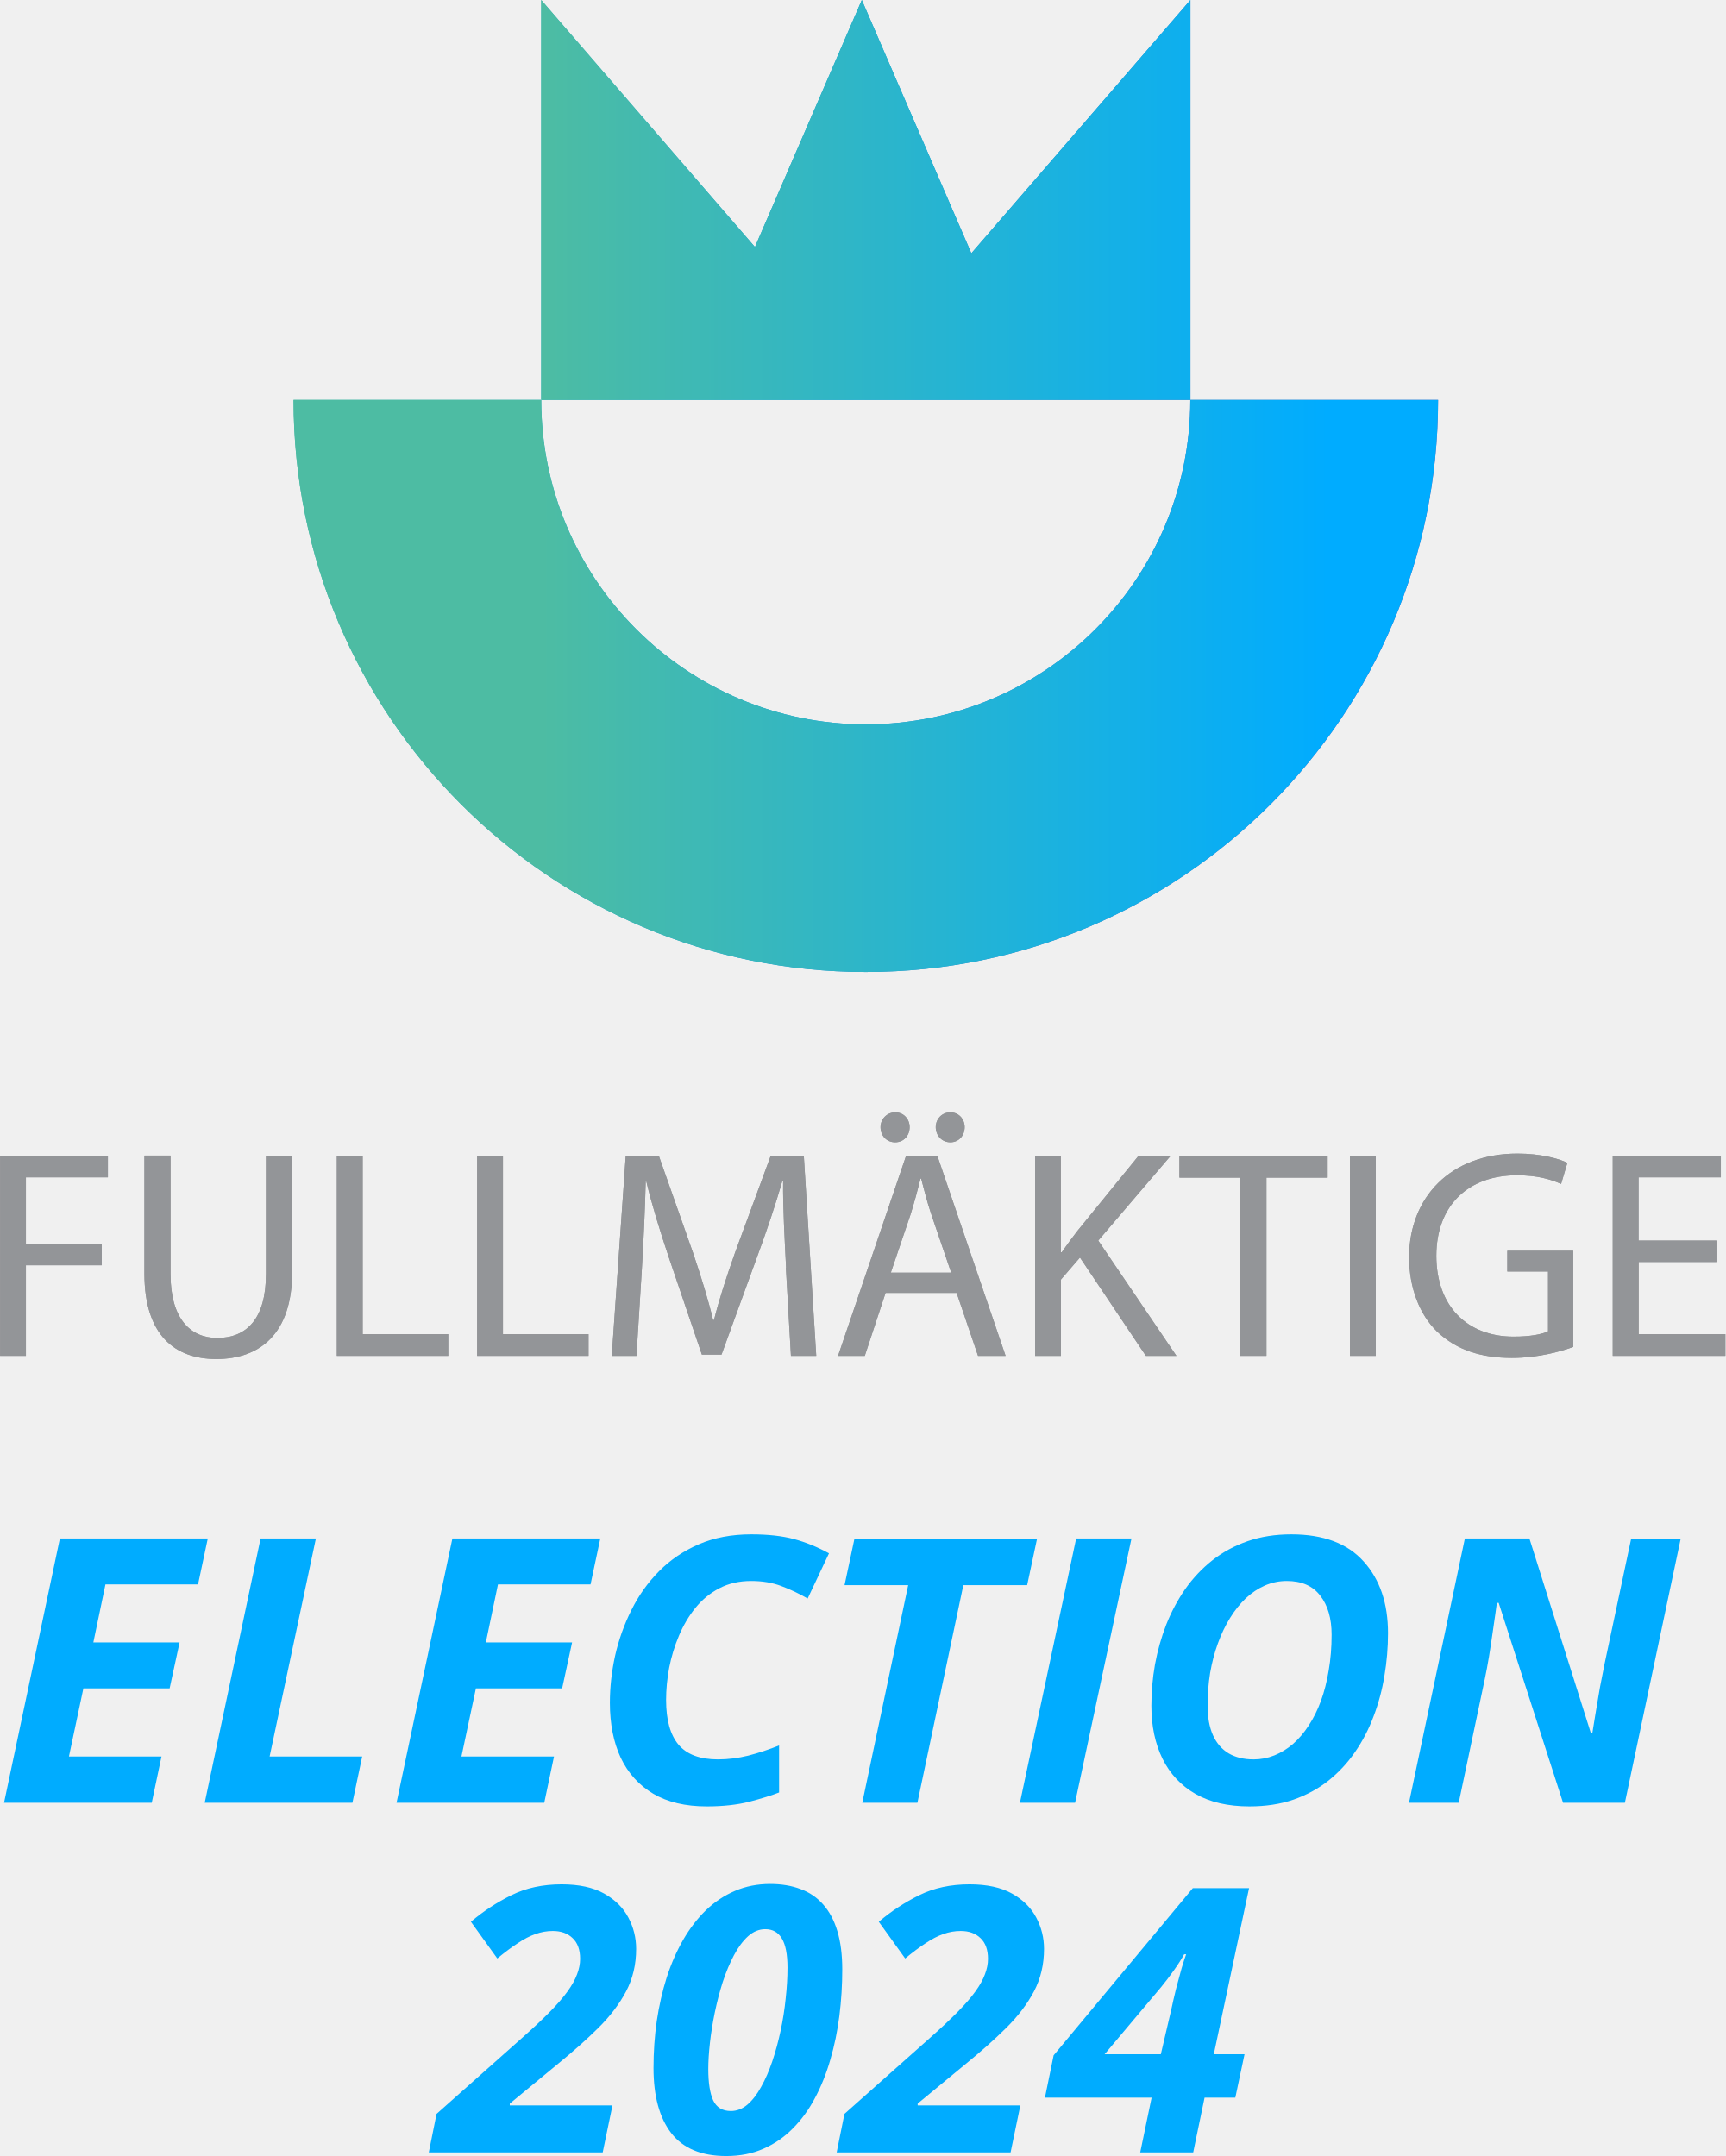
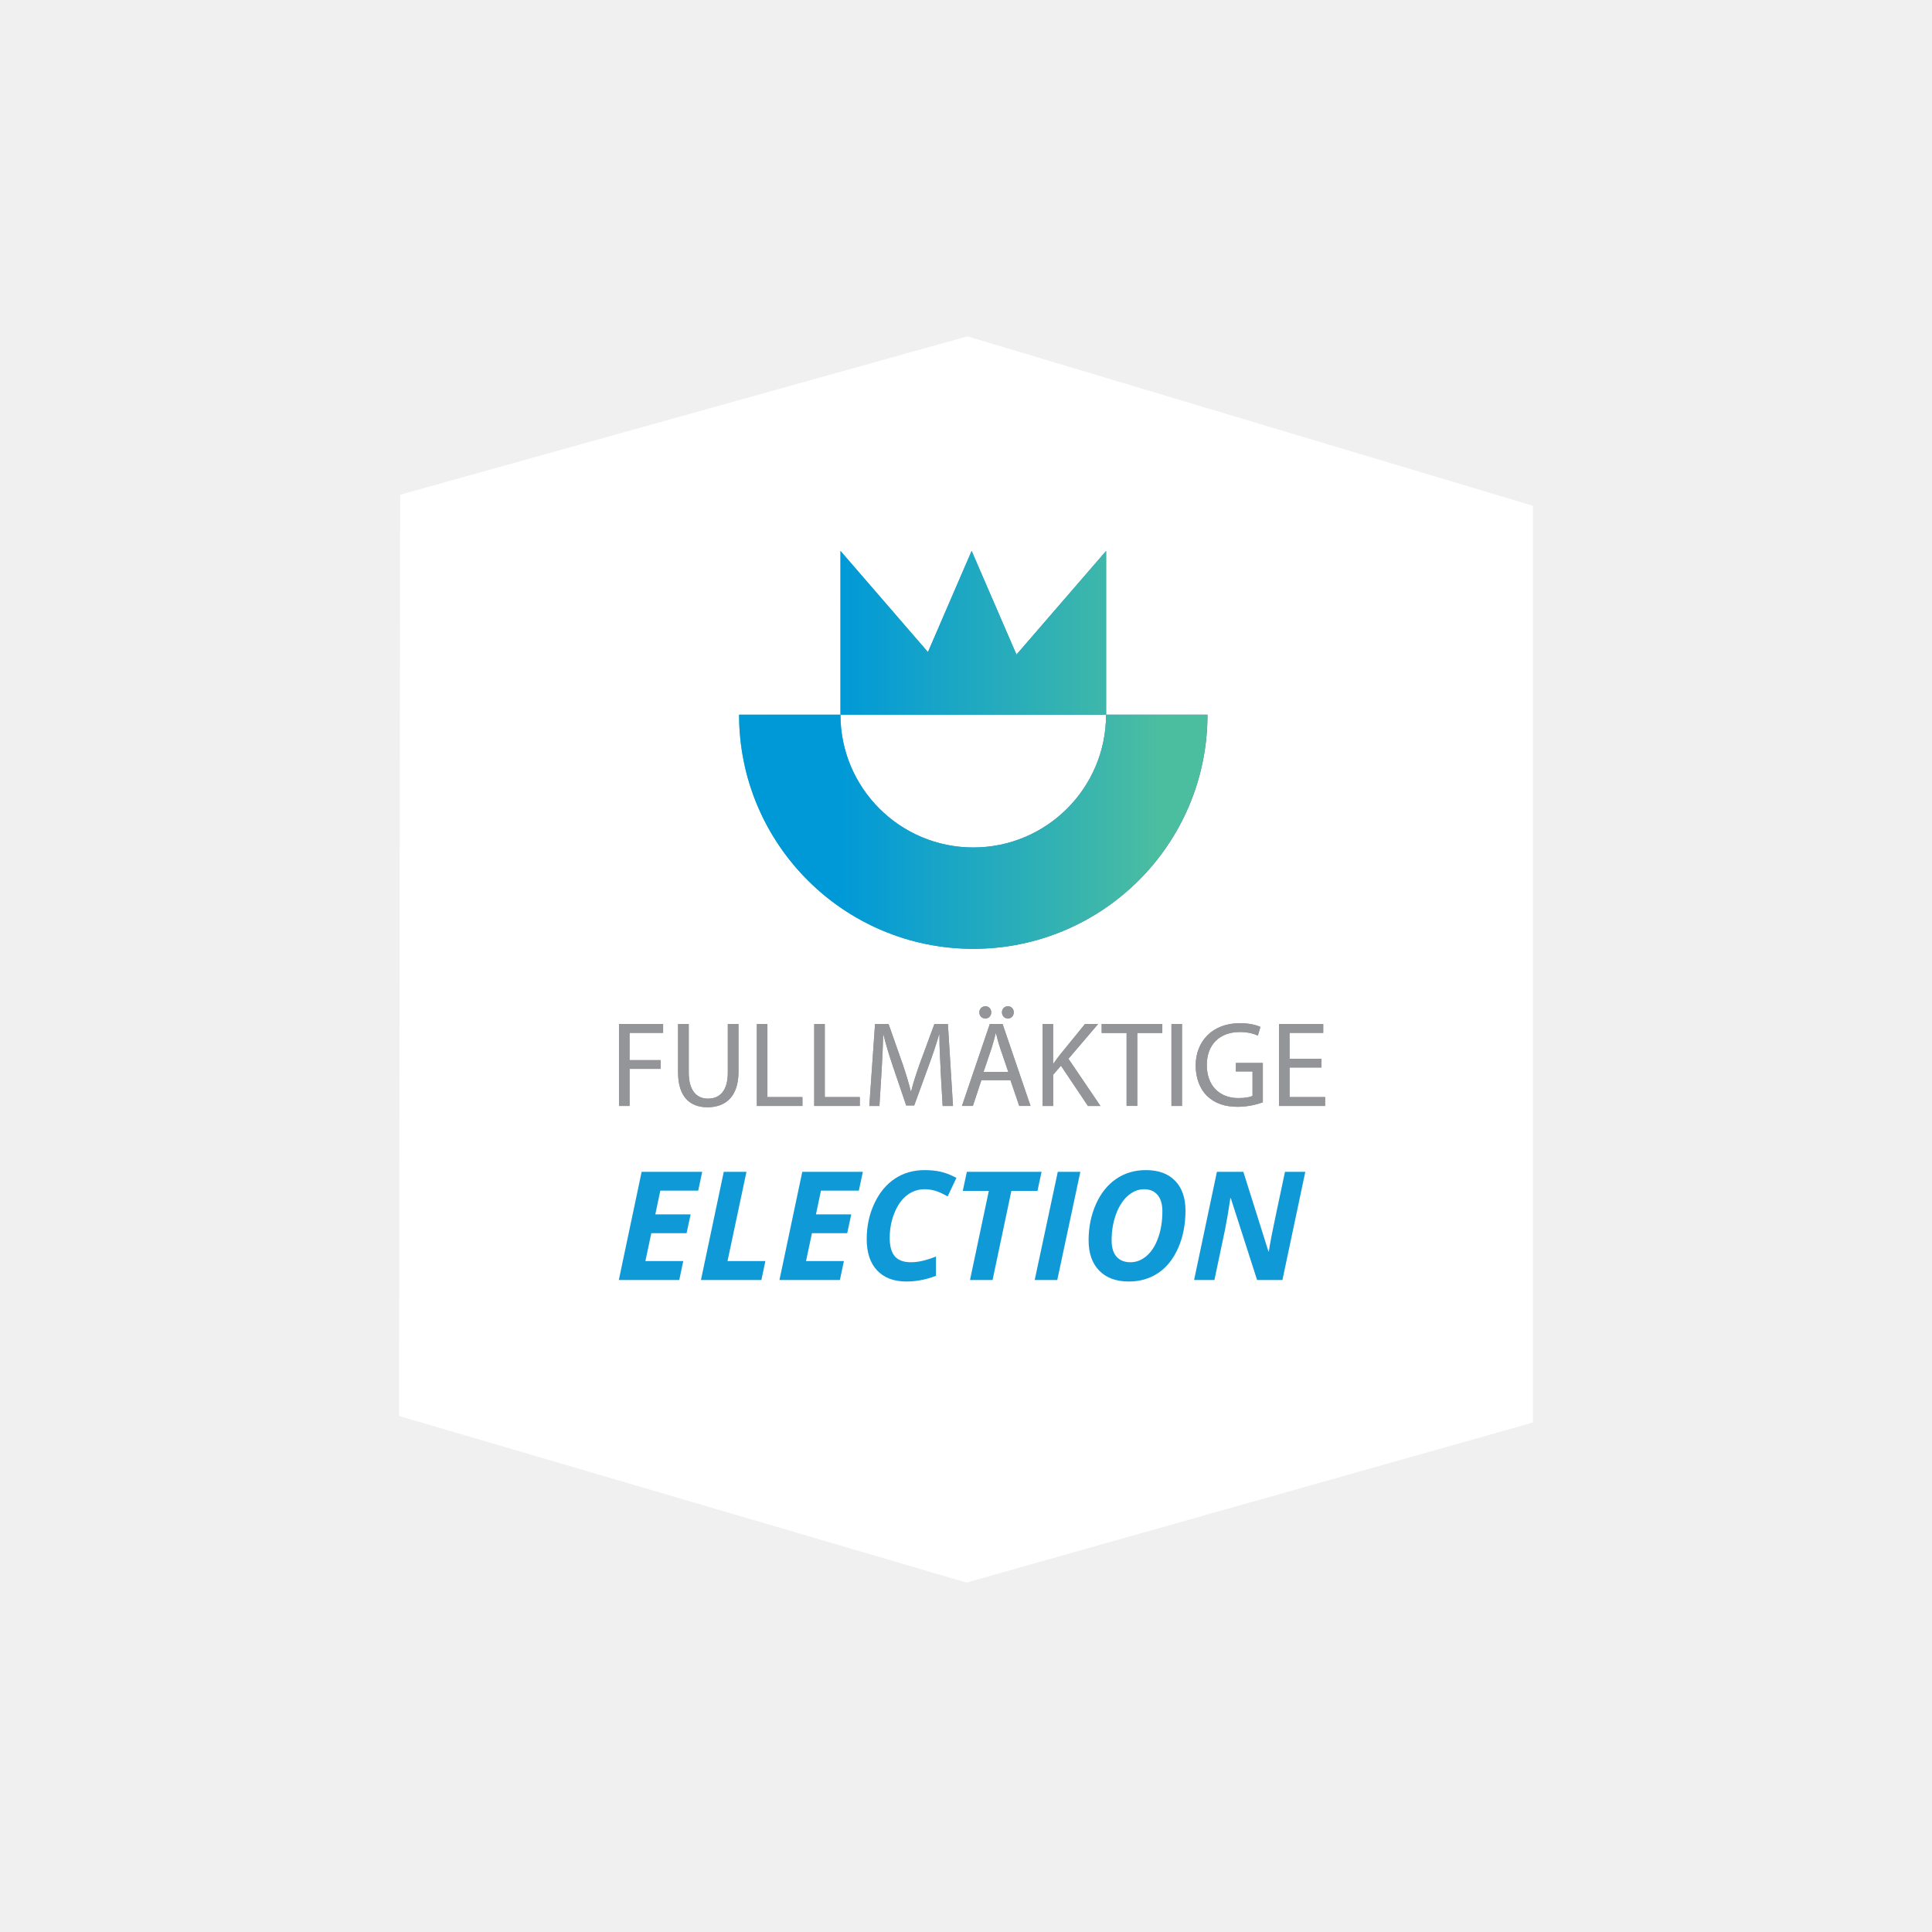
- <svg xmlns="http://www.w3.org/2000/svg" xmlns:xlink="http://www.w3.org/1999/xlink" id="Layer_1" data-name="Layer 1" version="1.1" viewBox="146.62 129.29 167.75 209.66">
-   <defs id="defs8">
-     <linearGradient id="linear-gradient" x1="175.48" x2="292.26" y1="132.42" y2="166.86" gradientUnits="userSpaceOnUse">
-       <stop id="stop1" offset="0" stop-color="#4cbea0" />
-       <stop id="stop2" offset=".5" stop-color="#0099d8" />
-       <stop id="stop3" offset="1" stop-color="#8d54a2" />
+ <svg xmlns="http://www.w3.org/2000/svg" xmlns:xlink="http://www.w3.org/1999/xlink" id="Layer_1" data-name="Layer 1" viewBox="0 0 459 459">
+   <defs>
+     <style>
+       .cls-1 {
+         fill: url(#linear-gradient);
+       }
+ 
+       .cls-2 {
+         fill: #fff;
+       }
+ 
+       .cls-3 {
+         fill: #939598;
+       }
+ 
+       .cls-4 {
+         fill: url(#New_Gradient_Swatch_copy_2);
+       }
+ 
+       .cls-5 {
+         fill: #0f99d6;
+         font-family: OpenSans-ExtraboldItalic, 'Open Sans';
+         font-size: 36px;
+         font-style: italic;
+         font-weight: 700;
+       }
+ 
+       .cls-6 {
+         fill: url(#linear-gradient-2);
+       }
+ 
+       .cls-7 {
+         fill: url(#New_Gradient_Swatch_copy_2-2);
+       }
+     </style>
+     <linearGradient id="linear-gradient" x1="175.91" y1="134.03" x2="292.69" y2="168.46" gradientUnits="userSpaceOnUse">
+       <stop offset="0" stop-color="#4fbfa0" />
+       <stop offset=".5" stop-color="#0f99d6" />
+       <stop offset="1" stop-color="#8e55a2" />
    </linearGradient>
-     <linearGradient id="linear-gradient-2" x1="164.44" x2="281.43" y1="169.42" y2="203.92" gradientUnits="userSpaceOnUse">
-       <stop id="stop4" offset="0" stop-color="#4cbea0" />
-       <stop id="stop5" offset=".54" stop-color="#0099d8" />
-       <stop id="stop6" offset="1" stop-color="#8d54a2" />
+     <linearGradient id="linear-gradient-2" x1="164.87" y1="171.03" x2="281.86" y2="205.53" gradientUnits="userSpaceOnUse">
+       <stop offset="0" stop-color="#4fbfa0" />
+       <stop offset=".54" stop-color="#0f99d6" />
+       <stop offset="1" stop-color="#8e55a2" />
    </linearGradient>
-     <linearGradient id="linear-gradient-3" x1="199.33" x2="275.84" y1="148.74" y2="148.74" gradientUnits="userSpaceOnUse">
-       <stop id="stop7" offset="0" stop-color="#4dbca3" />
-       <stop id="stop8" offset="1" stop-color="#00acff" />
+     <linearGradient id="New_Gradient_Swatch_copy_2" data-name="New Gradient Swatch copy 2" x1="199.76" y1="150.34" x2="276.28" y2="150.34" gradientUnits="userSpaceOnUse">
+       <stop offset="0" stop-color="#0099d8" />
+       <stop offset="1" stop-color="#4cbea0" />
    </linearGradient>
-     <linearGradient xlink:href="#linear-gradient-3" id="linear-gradient-4" x1="199.33" x2="275.84" y1="196" y2="196" />
-     <linearGradient xlink:href="#linear-gradient-3" id="linearGradient2" x1="199.33" x2="275.84" y1="148.74" y2="148.74" gradientUnits="userSpaceOnUse" />
-     <style id="style1">.cls-5{stroke-width:0;fill:#939598}</style>
+     <linearGradient id="New_Gradient_Swatch_copy_2-2" data-name="New Gradient Swatch copy 2" x1="199.76" y1="197.6" x2="276.28" y2="197.6" xlink:href="#New_Gradient_Swatch_copy_2" />
  </defs>
-   <g id="text9" aria-label="ELECTION2024" style="font-style:italic;font-weight:700;font-size:36px;font-family:OpenSans-ExtraboldItalic,&quot;Open Sans&quot;;fill:#00acff" transform="translate(146.08 304.6)">
-     <path id="path33" d="m.932 0 5.431-25.7h14.38l-.95 4.466h-9l-1.178 5.642H18l-.967 4.465H8.648L7.242-4.5h9L15.293 0Zm19.511 0 5.432-25.7h5.379l-4.5 21.2h9l-.95 4.5Zm18.65 0 5.432-25.7h14.38l-.95 4.466h-9l-1.178 5.642h8.385l-.967 4.465h-8.384L45.404-4.5h9L53.455 0Zm30.165.352q-3.112 0-5.203-1.23-2.092-1.249-3.164-3.499-1.055-2.268-1.055-5.344 0-2.267.51-4.588.527-2.32 1.582-4.43 1.054-2.126 2.69-3.779 1.634-1.652 3.866-2.619 2.233-.967 5.098-.967 2.443 0 4.148.458 1.706.457 3.41 1.388l-2.074 4.395q-1.248-.721-2.566-1.213-1.3-.492-2.918-.492-1.74 0-3.094.703-1.353.703-2.338 1.916-.966 1.195-1.6 2.707-.632 1.494-.948 3.111-.3 1.617-.3 3.129 0 2.918 1.214 4.36 1.213 1.423 3.832 1.423 1.459 0 2.953-.369 1.494-.387 2.988-.984v4.57q-1.072.422-2.883.897-1.793.457-4.148.457ZM84.375 0l4.465-21.164h-6.188l.967-4.535h17.754l-.967 4.535h-6.205L89.736 0Zm15.328 0 5.467-25.7h5.379L105.064 0Zm22.324.352q-3.129 0-5.256-1.213-2.109-1.213-3.199-3.41-1.09-2.215-1.09-5.168 0-2.004.352-4.008.37-2.004 1.09-3.867.738-1.864 1.846-3.463 1.125-1.6 2.636-2.795 1.512-1.196 3.428-1.864 1.916-.668 4.254-.668 4.676 0 7.031 2.637 2.373 2.62 2.373 6.979 0 2.092-.351 4.148-.334 2.057-1.055 3.938-.703 1.88-1.81 3.48-1.09 1.582-2.585 2.777-1.494 1.178-3.41 1.846-1.898.65-4.254.65zm.387-4.57q1.055 0 2.022-.387.966-.387 1.81-1.108.844-.738 1.53-1.793.703-1.072 1.195-2.408.492-1.354.756-2.97.28-1.618.28-3.464 0-2.373-1.107-3.797-1.09-1.423-3.252-1.423-1.107 0-2.127.44-1.001.439-1.863 1.247-.844.809-1.53 1.916-.685 1.108-1.177 2.461-.492 1.354-.756 2.883-.246 1.53-.246 3.182 0 1.705.528 2.882.527 1.16 1.529 1.758 1.002.58 2.408.58zM137.531 0l5.432-25.7h6.275l5.977 18.932h.14q.124-.755.317-1.95.193-1.214.422-2.497.246-1.3.457-2.32l2.584-12.164h4.816L158.52 0h-6.012l-6.258-19.441h-.176q-.017.21-.14 1.02-.106.808-.282 1.95-.158 1.125-.351 2.303-.194 1.16-.387 2.074L142.365 0Z" />
-     <path id="path34" d="m42.229 34 .756-3.744 8.384-7.453q1.565-1.389 2.637-2.479t1.705-1.969q.65-.896.932-1.67.299-.773.299-1.511 0-1.319-.721-2.004-.72-.703-1.934-.703-.861 0-1.687.299-.809.28-1.705.879-.897.58-2.004 1.494l-2.567-3.569q1.829-1.547 3.938-2.584 2.127-1.054 4.887-1.054 2.53 0 4.13.896 1.6.897 2.356 2.338.756 1.424.756 3.041 0 2.285-.985 4.148-.984 1.846-2.689 3.534-1.705 1.687-3.885 3.463l-4.728 3.902v.176h9.984l-.95 4.57Zm28.933.352q-3.638 0-5.361-2.233-1.723-2.232-1.723-6.328 0-2.355.317-4.57.334-2.233.966-4.237.65-2.004 1.6-3.656.967-1.67 2.215-2.883 1.266-1.213 2.83-1.88 1.564-.669 3.41-.669 1.653 0 2.953.493 1.301.474 2.198 1.494.914 1.02 1.388 2.601.475 1.565.475 3.727 0 2.285-.281 4.518-.282 2.214-.88 4.253-.58 2.022-1.493 3.727-.897 1.705-2.163 2.97-1.248 1.266-2.865 1.97-1.6.703-3.586.703zm.44-4.377q.861 0 1.6-.616.738-.632 1.335-1.722.615-1.09 1.09-2.496.475-1.407.809-2.971.334-1.565.492-3.129.176-1.582.176-3.006 0-1.933-.545-2.83-.528-.914-1.617-.914-.897 0-1.67.686-.756.685-1.371 1.845-.616 1.16-1.09 2.602-.457 1.441-.774 2.97-.316 1.53-.474 2.954-.159 1.423-.159 2.548 0 2.004.475 3.042.492 1.037 1.723 1.037zM81.885 34l.756-3.744 8.385-7.453q1.564-1.389 2.636-2.479 1.073-1.09 1.705-1.969.65-.896.932-1.67.299-.773.299-1.511 0-1.319-.72-2.004-.722-.703-1.934-.703-.862 0-1.688.299-.809.28-1.705.879-.897.58-2.004 1.494l-2.566-3.569q1.828-1.547 3.937-2.584 2.127-1.054 4.887-1.054 2.531 0 4.13.896 1.6.897 2.356 2.338.756 1.424.756 3.041 0 2.285-.984 4.148-.985 1.846-2.69 3.534-1.705 1.687-3.885 3.463l-4.728 3.902v.176h9.984L98.795 34Zm29.514 0 1.107-5.326h-10.371l.844-4.113L116.514 8.3h5.467l-3.428 16.154h2.988l-.896 4.219h-2.989L116.55 34Zm-3.463-9.545h5.466l1.02-4.36q.193-.913.457-1.986.281-1.09.545-2.021.281-.932.44-1.354h-.194q-.387.704-1.002 1.565-.598.844-1.23 1.617z" />
+   <g>
+     <polygon class="cls-2" points="95.06 117.54 229.84 79.91 364.19 120.16 364.19 337.96 229.62 375.98 94.81 336.4 95.06 117.54" />
+     <text class="cls-5" transform="translate(146.08 304.1)">
+       <tspan x="0" y="0">ELECTION</tspan>
+     </text>
  </g>
-   <g id="g33">
-     <g id="g21">
-       <g id="g9">
-         <path id="polygon9" d="m241.06 153.92-10.65-24.63-10.39 24.02-20.78-24.02v38.89h63.12v-38.89z" style="fill:url(#linear-gradient);stroke-width:0" />
-         <path id="path9" d="M262.35 168.18c0 17.42-14.13 31.55-31.55 31.55s-31.56-14.13-31.56-31.55h-24.08c0 30.72 24.91 55.63 55.64 55.63s55.64-24.91 55.64-55.63h-24.08z" style="fill:url(#linear-gradient-2);stroke-width:0" />
+   <g>
+     <g>
+       <g>
+         <polygon class="cls-1" points="262.79 169.79 262.79 130.89 241.49 155.52 230.84 130.89 220.46 154.92 199.68 130.89 199.68 169.79 262.79 169.79" />
+         <path class="cls-6" d="m262.78,169.79c0,17.42-14.13,31.55-31.55,31.55s-31.56-14.13-31.56-31.55h-24.08c0,30.72,24.91,55.63,55.64,55.63s55.64-24.91,55.64-55.63h-24.08Z" />
      </g>
-       <g id="g20">
-         <path id="path10" d="M146.62 241.67h10.49v2.11h-7.97v6.47h7.37v2.08h-7.37v8.81h-2.51v-19.47z" class="cls-5" />
-         <path id="path11" d="M163.2 241.67v11.52c0 4.36 1.94 6.21 4.54 6.21 2.89 0 4.74-1.91 4.74-6.21v-11.52h2.54v11.35c0 5.98-3.15 8.43-7.37 8.43-3.99 0-6.99-2.28-6.99-8.32v-11.47h2.54z" class="cls-5" />
-         <path id="path12" d="M179.37 241.67h2.51v17.36h8.32v2.11h-10.83z" class="cls-5" />
-         <path id="path13" d="M193.01 241.67h2.51v17.36h8.32v2.11h-10.83z" class="cls-5" />
-         <path id="path14" d="M223.05 252.59c-.14-2.72-.32-5.98-.29-8.41h-.09c-.66 2.28-1.47 4.71-2.46 7.39l-3.44 9.45h-1.91l-3.15-9.27c-.92-2.74-1.7-5.26-2.25-7.57h-.06c-.06 2.43-.2 5.69-.38 8.61l-.52 8.35h-2.4l1.36-19.47h3.21l3.32 9.42c.81 2.4 1.47 4.53 1.96 6.56h.09c.49-1.96 1.18-4.1 2.05-6.56l3.47-9.42h3.21l1.21 19.47h-2.46l-.49-8.55z" class="cls-5" />
-         <path id="path15" d="m232.72 255.02-2.02 6.12h-2.6l6.62-19.47h3.03l6.64 19.47h-2.68l-2.08-6.12h-6.9zm-.49-16.12c0-.81.64-1.44 1.44-1.44.8 0 1.39.64 1.39 1.44 0 .8-.55 1.47-1.41 1.47-.86 0-1.42-.67-1.42-1.47zm6.87 14.15-1.91-5.6c-.43-1.27-.72-2.43-1.01-3.55h-.06c-.29 1.16-.61 2.34-.98 3.52l-1.91 5.63h5.86zm-1.5-14.15c0-.81.61-1.44 1.42-1.44.81 0 1.39.64 1.39 1.44 0 .8-.55 1.47-1.39 1.47-.84 0-1.42-.67-1.42-1.47z" class="cls-5" />
-         <path id="path16" d="M247.25 241.67h2.51v9.39h.09c.52-.75 1.04-1.44 1.53-2.08l5.95-7.31h3.12l-7.05 8.26 7.6 11.21h-2.97l-6.41-9.56-1.85 2.14v7.42h-2.51v-19.47z" class="cls-5" />
-         <path id="path17" d="M267.21 243.81h-5.92v-2.14h14.41v2.14h-5.95v17.33h-2.54z" class="cls-5" />
-         <path id="path18" d="M280.38 241.67v19.47h-2.51v-19.47z" class="cls-5" />
-         <path id="path19" d="M299.59 260.27c-1.13.41-3.35 1.07-5.98 1.07-2.95 0-5.37-.75-7.28-2.57-1.67-1.62-2.71-4.22-2.71-7.25.03-5.8 4.02-10.05 10.54-10.05 2.25 0 4.02.49 4.85.9l-.61 2.05c-1.04-.46-2.34-.84-4.3-.84-4.74 0-7.83 2.95-7.83 7.83s2.98 7.86 7.51 7.86c1.65 0 2.77-.23 3.35-.52v-5.81h-3.96v-2.02h6.41v9.36z" class="cls-5" />
-         <path id="path20" d="M313.51 252.01h-7.57v7.02h8.43v2.11h-10.95v-19.47h10.51v2.11h-8v6.15h7.57v2.08z" class="cls-5" />
+       <g>
+         <path class="cls-3" d="m147.05,243.28h10.49v2.11h-7.97v6.47h7.37v2.08h-7.37v8.81h-2.51v-19.47Z" />
+         <path class="cls-3" d="m163.63,243.28v11.52c0,4.36,1.94,6.21,4.54,6.21,2.89,0,4.74-1.91,4.74-6.21v-11.52h2.54v11.35c0,5.98-3.15,8.43-7.37,8.43-3.99,0-6.99-2.28-6.99-8.32v-11.47h2.54Z" />
+         <path class="cls-3" d="m179.81,243.28h2.51v17.36h8.32v2.11h-10.83v-19.47Z" />
+         <path class="cls-3" d="m193.44,243.28h2.51v17.36h8.32v2.11h-10.83v-19.47Z" />
+         <path class="cls-3" d="m223.48,254.2c-.14-2.72-.32-5.98-.29-8.41h-.09c-.66,2.28-1.47,4.71-2.46,7.39l-3.44,9.45h-1.91l-3.15-9.27c-.92-2.74-1.7-5.26-2.25-7.57h-.06c-.06,2.43-.2,5.69-.38,8.61l-.52,8.35h-2.4l1.36-19.47h3.21l3.32,9.42c.81,2.4,1.47,4.53,1.96,6.56h.09c.49-1.96,1.18-4.1,2.05-6.56l3.47-9.42h3.21l1.21,19.47h-2.46l-.49-8.55Z" />
+         <path class="cls-3" d="m233.16,256.62l-2.02,6.12h-2.6l6.62-19.47h3.03l6.64,19.47h-2.69l-2.08-6.12h-6.9Zm-.49-16.12c0-.81.64-1.44,1.44-1.44s1.39.64,1.39,1.44-.55,1.47-1.41,1.47-1.42-.66-1.42-1.47Zm6.87,14.15l-1.91-5.6c-.43-1.27-.72-2.43-1.01-3.55h-.06c-.29,1.16-.61,2.34-.98,3.52l-1.91,5.63h5.86Zm-1.5-14.15c0-.81.61-1.44,1.42-1.44s1.39.64,1.39,1.44-.55,1.47-1.39,1.47-1.42-.66-1.42-1.47Z" />
+         <path class="cls-3" d="m247.69,243.28h2.51v9.39h.09c.52-.75,1.04-1.44,1.53-2.08l5.95-7.31h3.12l-7.05,8.26,7.6,11.21h-2.97l-6.41-9.56-1.85,2.14v7.42h-2.51v-19.47Z" />
+         <path class="cls-3" d="m267.65,245.41h-5.92v-2.14h14.41v2.14h-5.95v17.33h-2.54v-17.33Z" />
+         <path class="cls-3" d="m280.82,243.28v19.47h-2.51v-19.47h2.51Z" />
+         <path class="cls-3" d="m300.03,261.88c-1.13.41-3.35,1.07-5.98,1.07-2.95,0-5.37-.75-7.28-2.57-1.67-1.62-2.71-4.22-2.71-7.25.03-5.8,4.02-10.05,10.54-10.05,2.25,0,4.02.49,4.85.9l-.61,2.05c-1.04-.46-2.34-.84-4.3-.84-4.74,0-7.83,2.95-7.83,7.83s2.98,7.86,7.51,7.86c1.65,0,2.77-.23,3.35-.52v-5.81h-3.96v-2.02h6.41v9.36Z" />
+         <path class="cls-3" d="m313.95,253.62h-7.57v7.02h8.43v2.11h-10.95v-19.47h10.51v2.11h-8v6.15h7.57v2.08Z" />
      </g>
    </g>
-     <g id="g22">
-       <path id="polygon21" d="m241.06 153.92-10.65-24.63-10.39 24.02-20.78-24.02v38.89h63.12v-38.89z" style="fill:url(#linearGradient2);stroke-width:0" />
-       <path id="path21" d="M262.35 168.18c0 17.42-14.13 31.55-31.55 31.55s-31.56-14.13-31.56-31.55h-24.08c0 30.72 24.91 55.63 55.64 55.63s55.64-24.91 55.64-55.63h-24.08z" style="fill:url(#linear-gradient-4);stroke-width:0" />
+     <g>
+       <polygon class="cls-4" points="262.79 169.79 262.79 130.89 241.49 155.52 230.84 130.89 220.46 154.92 199.68 130.89 199.68 169.79 262.79 169.79" />
+       <path class="cls-7" d="m262.78,169.79c0,17.42-14.13,31.55-31.55,31.55s-31.56-14.13-31.56-31.55h-24.08c0,30.72,24.91,55.63,55.64,55.63s55.64-24.91,55.64-55.63h-24.08Z" />
    </g>
-     <g id="g32">
-       <path id="path22" d="M146.62 241.67h10.49v2.11h-7.97v6.47h7.37v2.08h-7.37v8.81h-2.51v-19.47z" class="cls-5" />
-       <path id="path23" d="M163.2 241.67v11.52c0 4.36 1.94 6.21 4.54 6.21 2.89 0 4.74-1.91 4.74-6.21v-11.52h2.54v11.35c0 5.98-3.15 8.43-7.37 8.43-3.99 0-6.99-2.28-6.99-8.32v-11.47h2.54z" class="cls-5" />
-       <path id="path24" d="M179.37 241.67h2.51v17.36h8.32v2.11h-10.83z" class="cls-5" />
-       <path id="path25" d="M193.01 241.67h2.51v17.36h8.32v2.11h-10.83z" class="cls-5" />
-       <path id="path26" d="M223.05 252.59c-.14-2.72-.32-5.98-.29-8.41h-.09c-.66 2.28-1.47 4.71-2.46 7.39l-3.44 9.45h-1.91l-3.15-9.27c-.92-2.74-1.7-5.26-2.25-7.57h-.06c-.06 2.43-.2 5.69-.38 8.61l-.52 8.35h-2.4l1.36-19.47h3.21l3.32 9.42c.81 2.4 1.47 4.53 1.96 6.56h.09c.49-1.96 1.18-4.1 2.05-6.56l3.47-9.42h3.21l1.21 19.47h-2.46l-.49-8.55z" class="cls-5" />
-       <path id="path27" d="m232.72 255.02-2.02 6.12h-2.6l6.62-19.47h3.03l6.64 19.47h-2.68l-2.08-6.12h-6.9zm-.49-16.12c0-.81.64-1.44 1.44-1.44.8 0 1.39.64 1.39 1.44 0 .8-.55 1.47-1.41 1.47-.86 0-1.42-.67-1.42-1.47zm6.87 14.15-1.91-5.6c-.43-1.27-.72-2.43-1.01-3.55h-.06c-.29 1.16-.61 2.34-.98 3.52l-1.91 5.63h5.86zm-1.5-14.15c0-.81.61-1.44 1.42-1.44.81 0 1.39.64 1.39 1.44 0 .8-.55 1.47-1.39 1.47-.84 0-1.42-.67-1.42-1.47z" class="cls-5" />
-       <path id="path28" d="M247.25 241.67h2.51v9.39h.09c.52-.75 1.04-1.44 1.53-2.08l5.95-7.31h3.12l-7.05 8.26 7.6 11.21h-2.97l-6.41-9.56-1.85 2.14v7.42h-2.51v-19.47z" class="cls-5" />
-       <path id="path29" d="M267.21 243.81h-5.92v-2.14h14.41v2.14h-5.95v17.33h-2.54z" class="cls-5" />
-       <path id="path30" d="M280.38 241.67v19.47h-2.51v-19.47z" class="cls-5" />
-       <path id="path31" d="M299.59 260.27c-1.13.41-3.35 1.07-5.98 1.07-2.95 0-5.37-.75-7.28-2.57-1.67-1.62-2.71-4.22-2.71-7.25.03-5.8 4.02-10.05 10.54-10.05 2.25 0 4.02.49 4.85.9l-.61 2.05c-1.04-.46-2.34-.84-4.3-.84-4.74 0-7.83 2.95-7.83 7.83s2.98 7.86 7.51 7.86c1.65 0 2.77-.23 3.35-.52v-5.81h-3.96v-2.02h6.41v9.36z" class="cls-5" />
-       <path id="path32" d="M313.51 252.01h-7.57v7.02h8.43v2.11h-10.95v-19.47h10.51v2.11h-8v6.15h7.57v2.08z" class="cls-5" />
+     <g>
+       <path class="cls-3" d="m147.05,243.28h10.49v2.11h-7.97v6.47h7.37v2.08h-7.37v8.81h-2.51v-19.47Z" />
+       <path class="cls-3" d="m163.63,243.28v11.52c0,4.36,1.94,6.21,4.54,6.21,2.89,0,4.74-1.91,4.74-6.21v-11.52h2.54v11.35c0,5.98-3.15,8.43-7.37,8.43-3.99,0-6.99-2.28-6.99-8.32v-11.47h2.54Z" />
+       <path class="cls-3" d="m179.81,243.28h2.51v17.36h8.32v2.11h-10.83v-19.47Z" />
+       <path class="cls-3" d="m193.44,243.28h2.51v17.36h8.32v2.11h-10.83v-19.47Z" />
+       <path class="cls-3" d="m223.48,254.2c-.14-2.72-.32-5.98-.29-8.41h-.09c-.66,2.28-1.47,4.71-2.46,7.39l-3.44,9.45h-1.91l-3.15-9.27c-.92-2.74-1.7-5.26-2.25-7.57h-.06c-.06,2.43-.2,5.69-.38,8.61l-.52,8.35h-2.4l1.36-19.47h3.21l3.32,9.42c.81,2.4,1.47,4.53,1.96,6.56h.09c.49-1.96,1.18-4.1,2.05-6.56l3.47-9.42h3.21l1.21,19.47h-2.46l-.49-8.55Z" />
+       <path class="cls-3" d="m233.16,256.62l-2.02,6.12h-2.6l6.62-19.47h3.03l6.64,19.47h-2.69l-2.08-6.12h-6.9Zm-.49-16.12c0-.81.64-1.44,1.44-1.44s1.39.64,1.39,1.44-.55,1.47-1.41,1.47-1.42-.66-1.42-1.47Zm6.87,14.15l-1.91-5.6c-.43-1.27-.72-2.43-1.01-3.55h-.06c-.29,1.16-.61,2.34-.98,3.52l-1.91,5.63h5.86Zm-1.5-14.15c0-.81.61-1.44,1.42-1.44s1.39.64,1.39,1.44-.55,1.47-1.39,1.47-1.42-.66-1.42-1.47Z" />
+       <path class="cls-3" d="m247.69,243.28h2.51v9.39h.09c.52-.75,1.04-1.44,1.53-2.08l5.95-7.31h3.12l-7.05,8.26,7.6,11.21h-2.97l-6.41-9.56-1.85,2.14v7.42h-2.51v-19.47Z" />
+       <path class="cls-3" d="m267.65,245.41h-5.92v-2.14h14.41v2.14h-5.95v17.33h-2.54v-17.33Z" />
+       <path class="cls-3" d="m280.82,243.28v19.47h-2.51v-19.47h2.51Z" />
+       <path class="cls-3" d="m300.03,261.88c-1.13.41-3.35,1.07-5.98,1.07-2.95,0-5.37-.75-7.28-2.57-1.67-1.62-2.71-4.22-2.71-7.25.03-5.8,4.02-10.05,10.54-10.05,2.25,0,4.02.49,4.85.9l-.61,2.05c-1.04-.46-2.34-.84-4.3-.84-4.74,0-7.83,2.95-7.83,7.83s2.98,7.86,7.51,7.86c1.65,0,2.77-.23,3.35-.52v-5.81h-3.96v-2.02h6.41v9.36Z" />
+       <path class="cls-3" d="m313.95,253.62h-7.57v7.02h8.43v2.11h-10.95v-19.47h10.51v2.11h-8v6.15h7.57v2.08Z" />
    </g>
  </g>
</svg>
